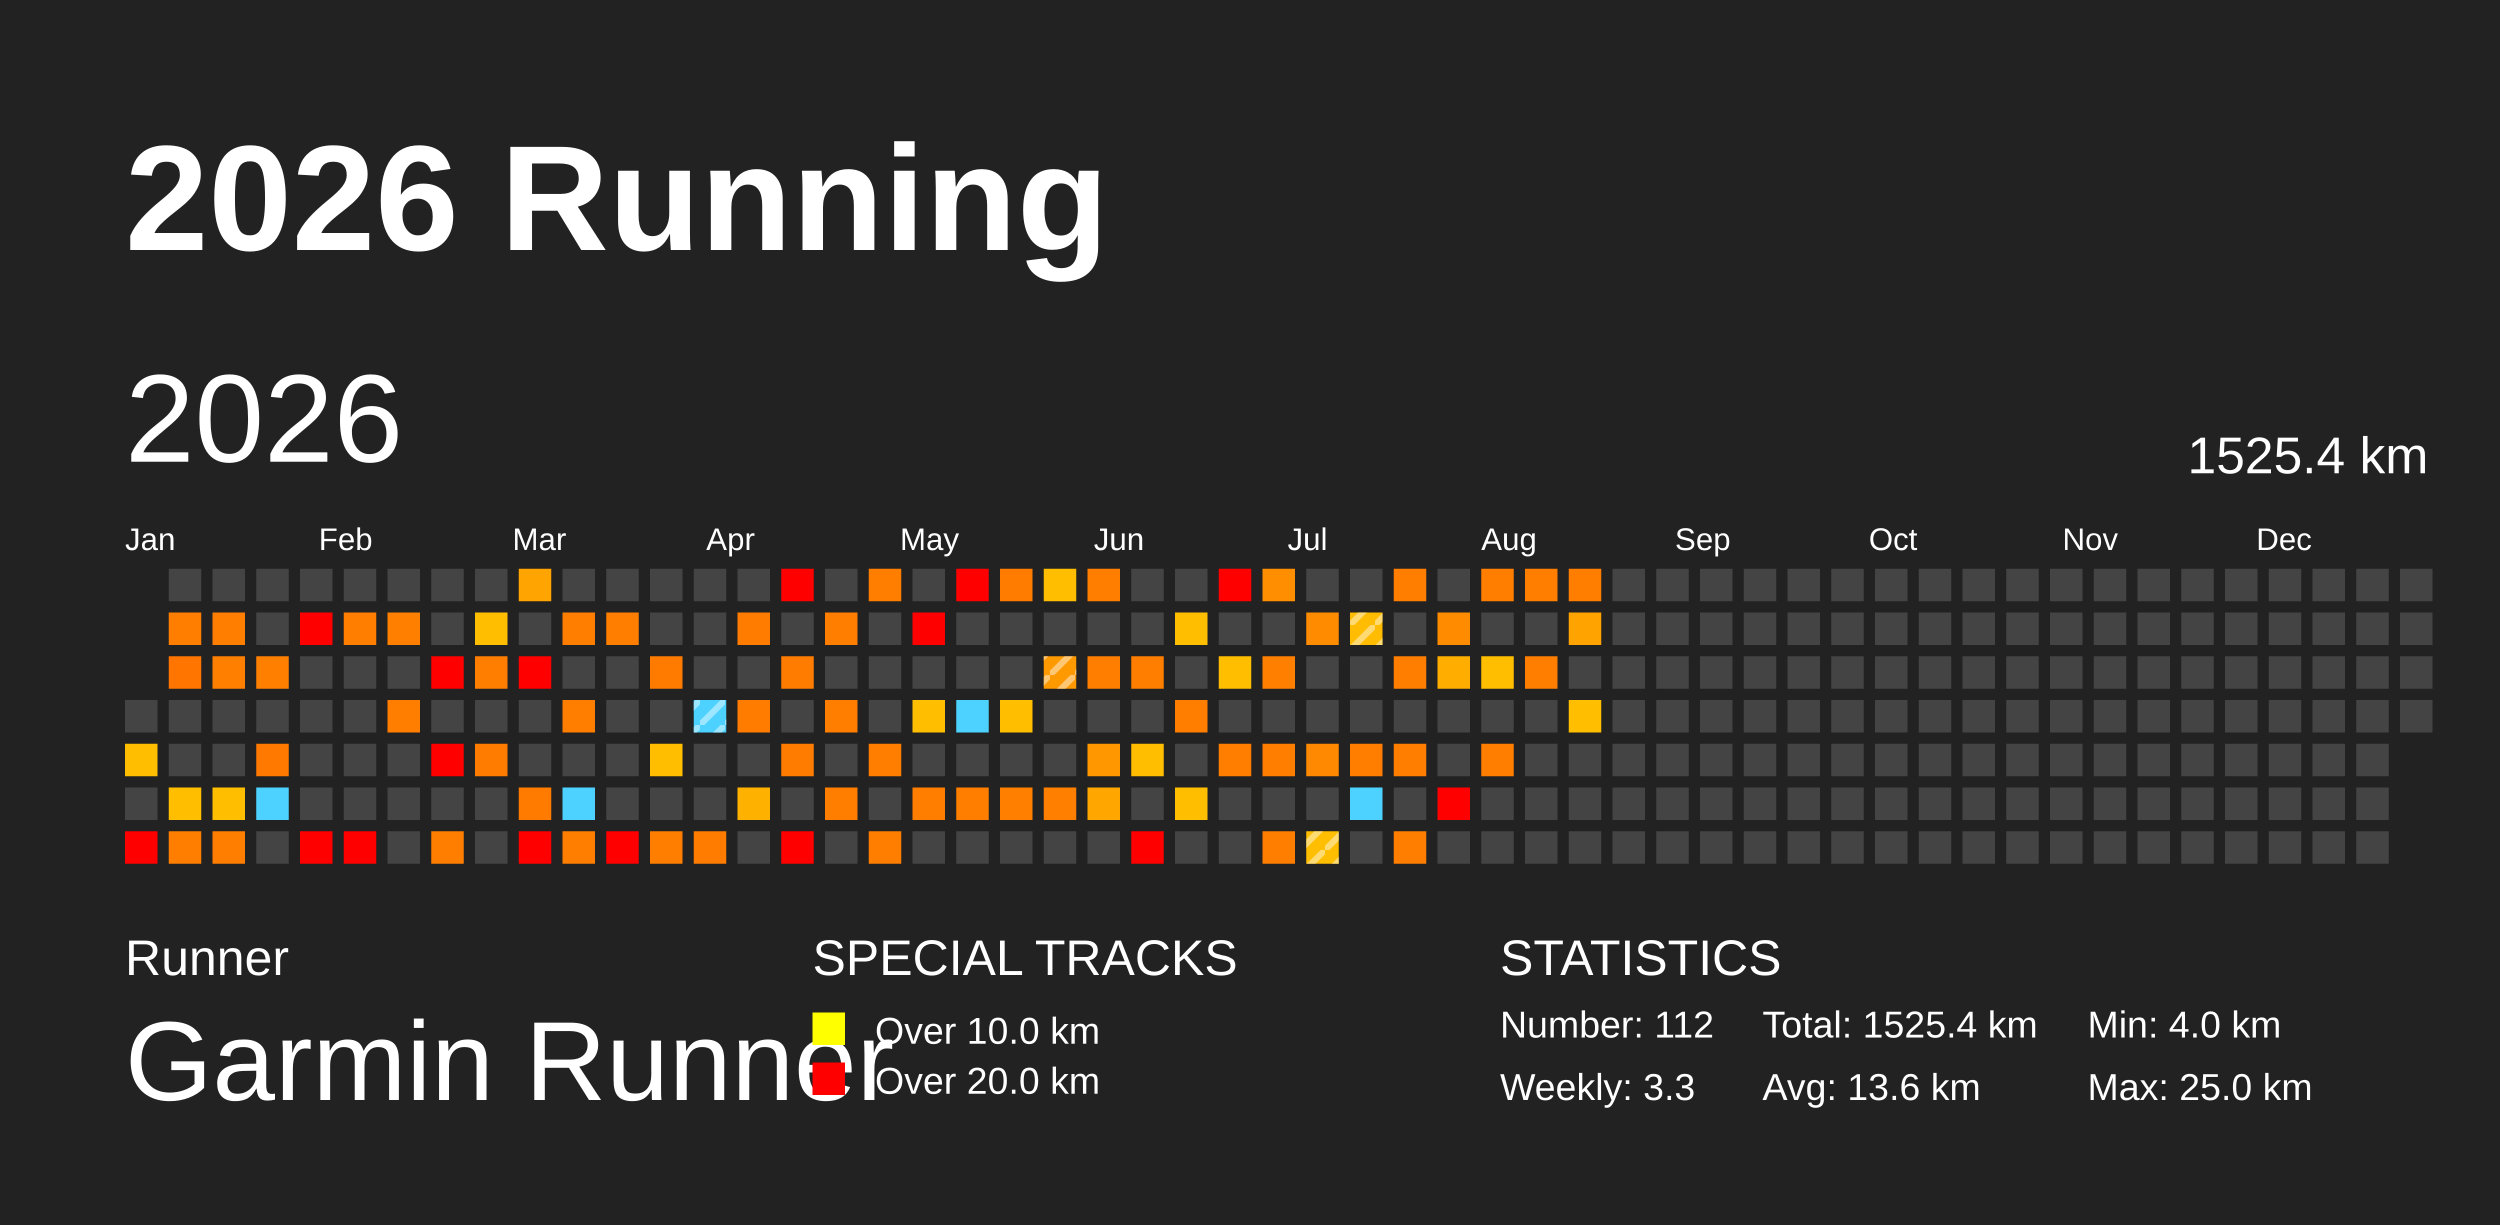
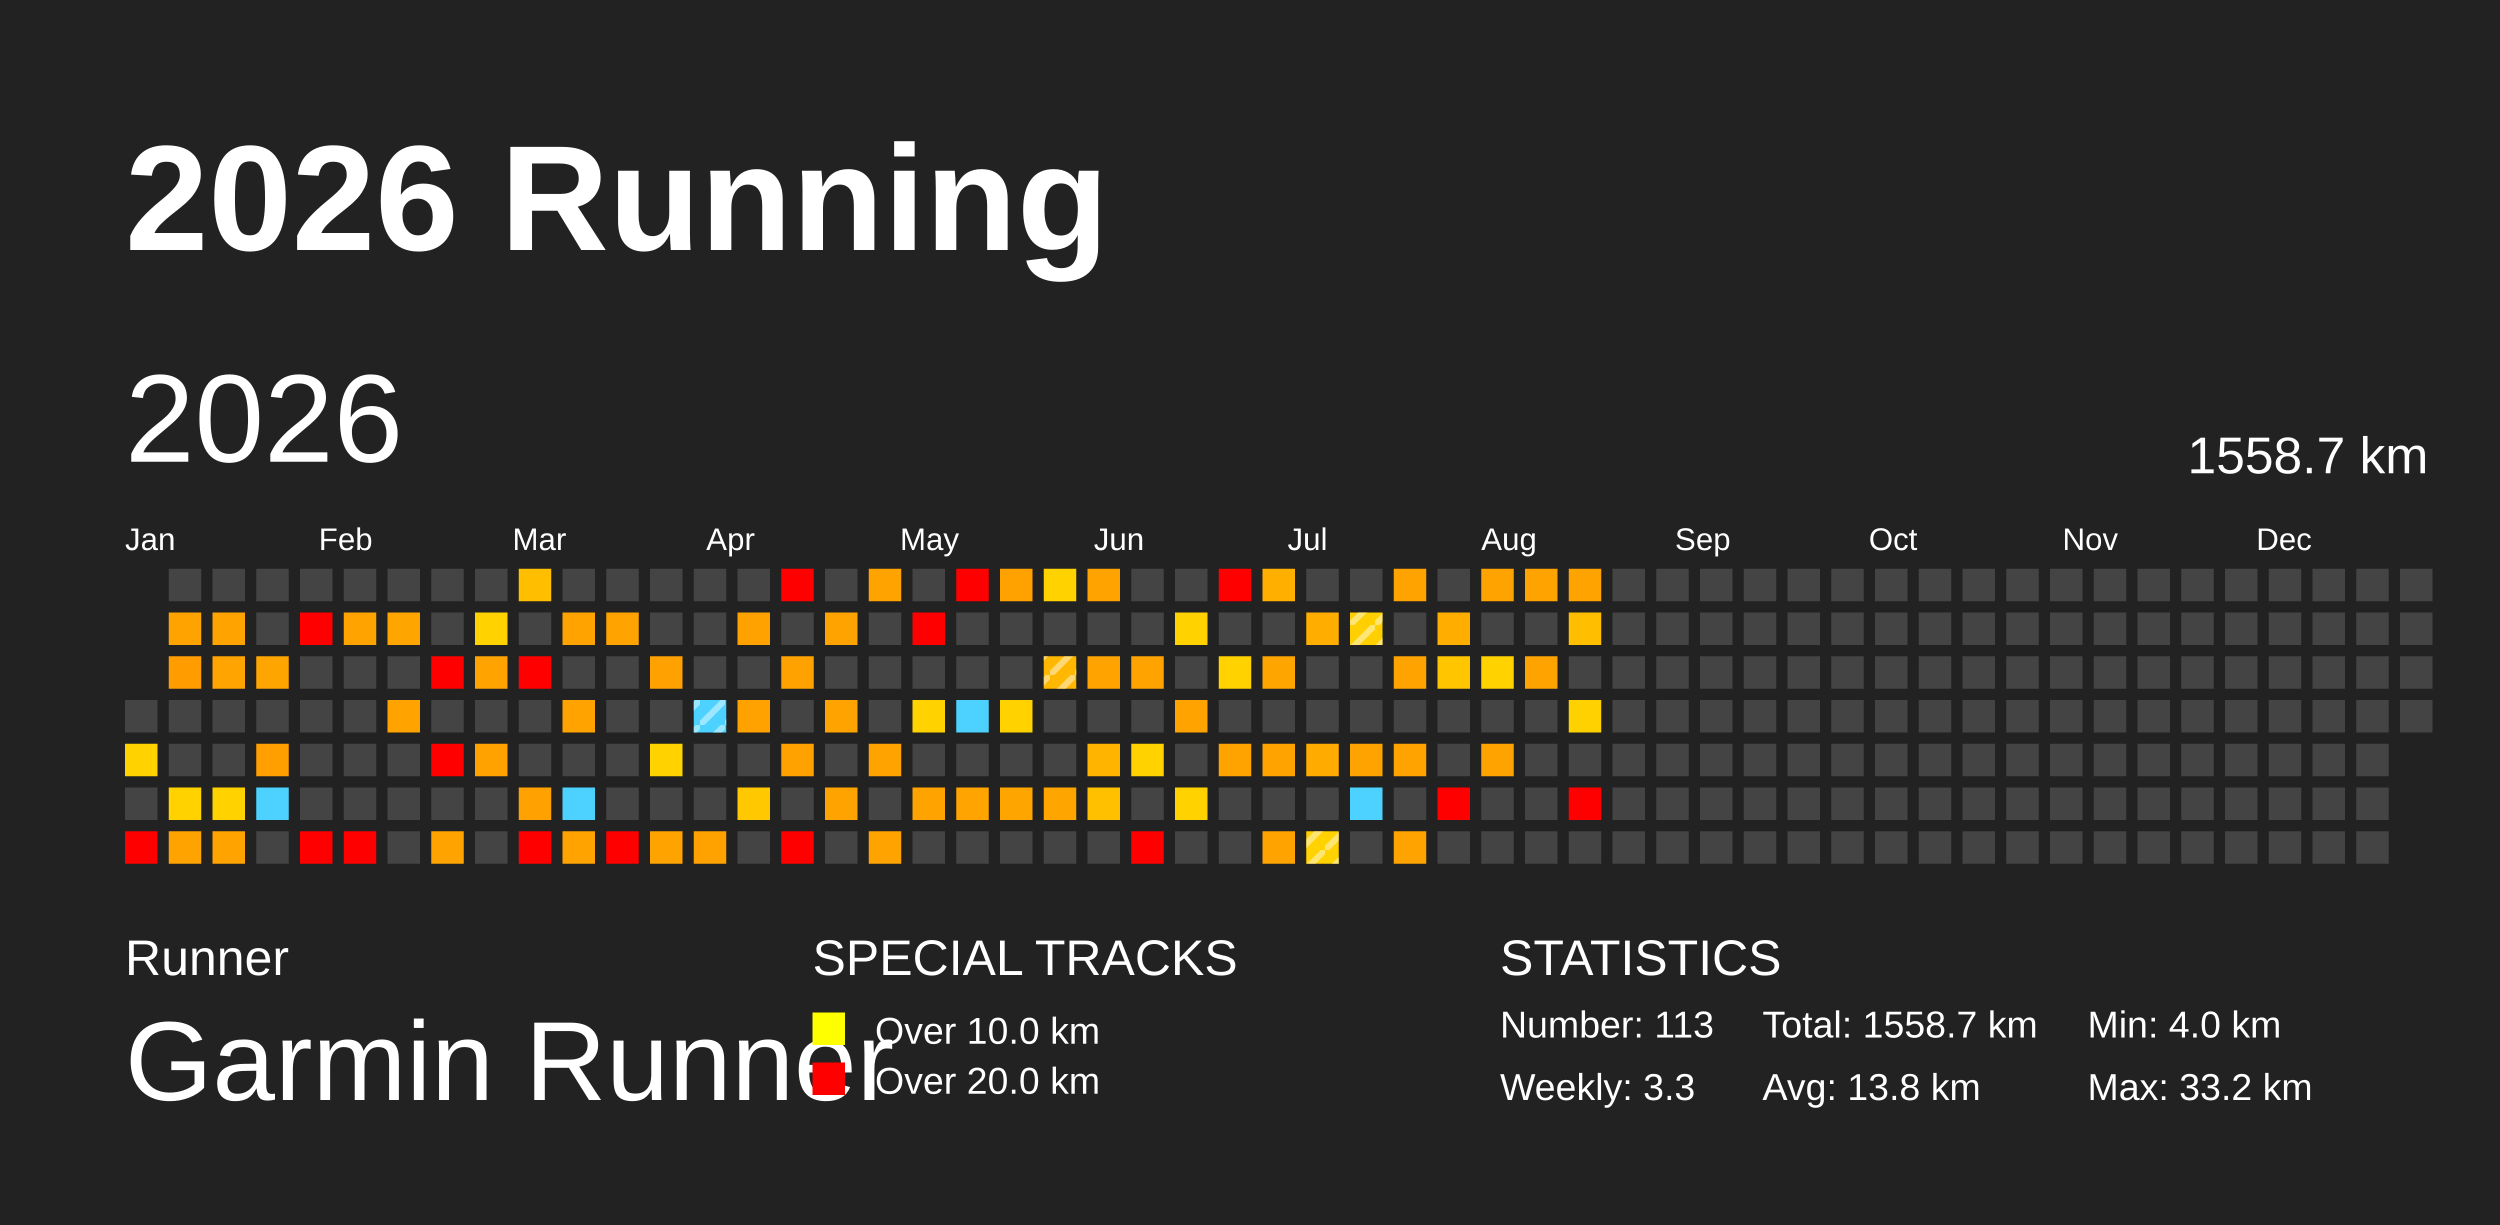
<svg xmlns="http://www.w3.org/2000/svg" baseProfile="full" height="98mm" version="1.1" viewBox="0,0,200,98" width="200mm">
  <defs>
    <pattern height="2" id="indoor-stripe" patternUnits="userSpaceOnUse" width="2">
      <line stroke="white" stroke-opacity="0.45" stroke-width="0.5" x1="0" x2="2" y1="2" y2="0" />
    </pattern>
  </defs>
  <rect fill="#222222" height="98" width="200" x="0" y="0" />
  <text fill="#FFFFFF" style="font-size:12px; font-family:Arial; font-weight:bold;" x="10" y="20">2026 Running</text>
  <text fill="#FFFFFF" style="font-size:4px; font-family:Arial" x="10" y="78">Runner</text>
  <text fill="#FFFFFF" style="font-size:9px; font-family:Arial" x="10" y="88">Garmin Runner</text>
  <text fill="#FFFFFF" style="font-size:4px; font-family:Arial" x="65" y="78">SPECIAL TRACKS</text>
  <rect fill="yellow" height="2.6" width="2.6" x="65" y="81" />
  <text fill="#FFFFFF" style="font-size:3px; font-family:Arial" x="70" y="83.5">Over 10.0 km</text>
  <rect fill="red" height="2.6" width="2.6" x="65" y="85" />
  <text fill="#FFFFFF" style="font-size:3px; font-family:Arial" x="70" y="87.5">Over 20.0 km</text>
  <text fill="#FFFFFF" style="font-size:4px; font-family:Arial" x="120" y="78">STATISTICS</text>
-   <text fill="#FFFFFF" style="font-size:3px; font-family:Arial" x="120" y="83">Number: 112</text>
+   <text fill="#FFFFFF" style="font-size:3px; font-family:Arial" x="120" y="83">Number: 113</text>
  <text fill="#FFFFFF" style="font-size:3px; font-family:Arial" x="120" y="88">Weekly: 3.3</text>
-   <text fill="#FFFFFF" style="font-size:3px; font-family:Arial" x="141" y="83">Total: 1525.4 km</text>
-   <text fill="#FFFFFF" style="font-size:3px; font-family:Arial" x="141" y="88">Avg: 13.6 km</text>
+   <text fill="#FFFFFF" style="font-size:3px; font-family:Arial" x="141" y="83">Total: 1558.7 km</text>
+   <text fill="#FFFFFF" style="font-size:3px; font-family:Arial" x="141" y="88">Avg: 13.8 km</text>
  <text fill="#FFFFFF" style="font-size:3px; font-family:Arial" x="167" y="83">Min: 4.0 km</text>
-   <text fill="#FFFFFF" style="font-size:3px; font-family:Arial" x="167" y="88">Max: 25.0 km</text>
+   <text fill="#FFFFFF" style="font-size:3px; font-family:Arial" x="167" y="88">Max: 33.2 km</text>
  <text dominant-baseline="hanging" fill="#FFFFFF" style="font-size:10.0px; font-family:Arial;" x="10" y="30">2026</text>
-   <text dominant-baseline="hanging" fill="#FFFFFF" style="font-size:4.125px; font-family:Arial;" x="175" y="35">1525.4 km</text>
+   <text dominant-baseline="hanging" fill="#FFFFFF" style="font-size:4.125px; font-family:Arial;" x="175" y="35">1558.7 km</text>
  <text fill="#FFFFFF" style="font-size:2.5px; font-family:Arial" x="10.0" y="44">Jan</text>
  <text fill="#FFFFFF" style="font-size:2.5px; font-family:Arial" x="25.5" y="44">Feb</text>
  <text fill="#FFFFFF" style="font-size:2.5px; font-family:Arial" x="41.0" y="44">Mar</text>
  <text fill="#FFFFFF" style="font-size:2.5px; font-family:Arial" x="56.5" y="44">Apr</text>
  <text fill="#FFFFFF" style="font-size:2.5px; font-family:Arial" x="72.0" y="44">May</text>
  <text fill="#FFFFFF" style="font-size:2.5px; font-family:Arial" x="87.5" y="44">Jun</text>
  <text fill="#FFFFFF" style="font-size:2.5px; font-family:Arial" x="103.0" y="44">Jul</text>
  <text fill="#FFFFFF" style="font-size:2.5px; font-family:Arial" x="118.5" y="44">Aug</text>
  <text fill="#FFFFFF" style="font-size:2.5px; font-family:Arial" x="134.0" y="44">Sep</text>
  <text fill="#FFFFFF" style="font-size:2.5px; font-family:Arial" x="149.5" y="44">Oct</text>
  <text fill="#FFFFFF" style="font-size:2.5px; font-family:Arial" x="165.0" y="44">Nov</text>
  <text fill="#FFFFFF" style="font-size:2.5px; font-family:Arial" x="180.5" y="44">Dec</text>
  <rect fill="#444444" height="2.6" width="2.6" x="10.0" y="56.0" />
-   <rect fill="#ffbf00" height="2.6" width="2.6" x="10.0" y="59.5" />
+   <rect fill="#ffd200" height="2.6" width="2.6" x="10.0" y="59.5" />
  <rect fill="#444444" height="2.6" width="2.6" x="10.0" y="63.0" />
  <rect fill="red" height="2.6" width="2.6" x="10.0" y="66.5" />
  <rect fill="#444444" height="2.6" width="2.6" x="13.5" y="45.5" />
-   <rect fill="#ff7e00" height="2.6" width="2.6" x="13.5" y="49.0" />
-   <rect fill="#ff7500" height="2.6" width="2.6" x="13.5" y="52.5" />
+   <rect fill="#ffa300" height="2.6" width="2.6" x="13.5" y="49.0" />
+   <rect fill="#ff9d00" height="2.6" width="2.6" x="13.5" y="52.5" />
  <rect fill="#444444" height="2.6" width="2.6" x="13.5" y="56.0" />
  <rect fill="#444444" height="2.6" width="2.6" x="13.5" y="59.5" />
-   <rect fill="#ffbf00" height="2.6" width="2.6" x="13.5" y="63.0" />
-   <rect fill="#ff7e00" height="2.6" width="2.6" x="13.5" y="66.5" />
+   <rect fill="#ffd200" height="2.6" width="2.6" x="13.5" y="63.0" />
+   <rect fill="#ffa300" height="2.6" width="2.6" x="13.5" y="66.5" />
  <rect fill="#444444" height="2.6" width="2.6" x="17.0" y="45.5" />
-   <rect fill="#ff7e00" height="2.6" width="2.6" x="17.0" y="49.0" />
-   <rect fill="#ff7f00" height="2.6" width="2.6" x="17.0" y="52.5" />
+   <rect fill="#ffa300" height="2.6" width="2.6" x="17.0" y="49.0" />
+   <rect fill="#ffa400" height="2.6" width="2.6" x="17.0" y="52.5" />
  <rect fill="#444444" height="2.6" width="2.6" x="17.0" y="56.0" />
  <rect fill="#444444" height="2.6" width="2.6" x="17.0" y="59.5" />
-   <rect fill="#ffbf00" height="2.6" width="2.6" x="17.0" y="63.0" />
-   <rect fill="#ff7e00" height="2.6" width="2.6" x="17.0" y="66.5" />
+   <rect fill="#ffd200" height="2.6" width="2.6" x="17.0" y="63.0" />
+   <rect fill="#ffa300" height="2.6" width="2.6" x="17.0" y="66.5" />
  <rect fill="#444444" height="2.6" width="2.6" x="20.5" y="45.5" />
  <rect fill="#444444" height="2.6" width="2.6" x="20.5" y="49.0" />
-   <rect fill="#ff8000" height="2.6" width="2.6" x="20.5" y="52.5" />
+   <rect fill="#ffa500" height="2.6" width="2.6" x="20.5" y="52.5" />
  <rect fill="#444444" height="2.6" width="2.6" x="20.5" y="56.0" />
-   <rect fill="#ff7900" height="2.6" width="2.6" x="20.5" y="59.5" />
+   <rect fill="#ffa000" height="2.6" width="2.6" x="20.5" y="59.5" />
  <rect fill="#4dd2ff" height="2.6" width="2.6" x="20.5" y="63.0" />
  <rect fill="#444444" height="2.6" width="2.6" x="20.5" y="66.5" />
  <rect fill="#444444" height="2.6" width="2.6" x="24.0" y="45.5" />
  <rect fill="red" height="2.6" width="2.6" x="24.0" y="49.0" />
  <rect fill="#444444" height="2.6" width="2.6" x="24.0" y="52.5" />
  <rect fill="#444444" height="2.6" width="2.6" x="24.0" y="56.0" />
  <rect fill="#444444" height="2.6" width="2.6" x="24.0" y="59.5" />
  <rect fill="#444444" height="2.6" width="2.6" x="24.0" y="63.0" />
  <rect fill="red" height="2.6" width="2.6" x="24.0" y="66.5" />
  <rect fill="#444444" height="2.6" width="2.6" x="27.5" y="45.5" />
-   <rect fill="#ff7e00" height="2.6" width="2.6" x="27.5" y="49.0" />
+   <rect fill="#ffa300" height="2.6" width="2.6" x="27.5" y="49.0" />
  <rect fill="#444444" height="2.6" width="2.6" x="27.5" y="52.5" />
  <rect fill="#444444" height="2.6" width="2.6" x="27.5" y="56.0" />
  <rect fill="#444444" height="2.6" width="2.6" x="27.5" y="59.5" />
  <rect fill="#444444" height="2.6" width="2.6" x="27.5" y="63.0" />
  <rect fill="red" height="2.6" width="2.6" x="27.5" y="66.5" />
  <rect fill="#444444" height="2.6" width="2.6" x="31.0" y="45.5" />
-   <rect fill="#ff8000" height="2.6" width="2.6" x="31.0" y="49.0" />
+   <rect fill="#ffa500" height="2.6" width="2.6" x="31.0" y="49.0" />
  <rect fill="#444444" height="2.6" width="2.6" x="31.0" y="52.5" />
-   <rect fill="#ff7e00" height="2.6" width="2.6" x="31.0" y="56.0" />
+   <rect fill="#ffa300" height="2.6" width="2.6" x="31.0" y="56.0" />
  <rect fill="#444444" height="2.6" width="2.6" x="31.0" y="59.5" />
  <rect fill="#444444" height="2.6" width="2.6" x="31.0" y="63.0" />
  <rect fill="#444444" height="2.6" width="2.6" x="31.0" y="66.5" />
  <rect fill="#444444" height="2.6" width="2.6" x="34.5" y="45.5" />
  <rect fill="#444444" height="2.6" width="2.6" x="34.5" y="49.0" />
  <rect fill="red" height="2.6" width="2.6" x="34.5" y="52.5" />
  <rect fill="#444444" height="2.6" width="2.6" x="34.5" y="56.0" />
  <rect fill="red" height="2.6" width="2.6" x="34.5" y="59.5" />
  <rect fill="#444444" height="2.6" width="2.6" x="34.5" y="63.0" />
-   <rect fill="#ff7e00" height="2.6" width="2.6" x="34.5" y="66.5" />
+   <rect fill="#ffa300" height="2.6" width="2.6" x="34.5" y="66.5" />
  <rect fill="#444444" height="2.6" width="2.6" x="38.0" y="45.5" />
-   <rect fill="#ffbf00" height="2.6" width="2.6" x="38.0" y="49.0" />
-   <rect fill="#ff7e00" height="2.6" width="2.6" x="38.0" y="52.5" />
+   <rect fill="#ffd200" height="2.6" width="2.6" x="38.0" y="49.0" />
+   <rect fill="#ffa300" height="2.6" width="2.6" x="38.0" y="52.5" />
  <rect fill="#444444" height="2.6" width="2.6" x="38.0" y="56.0" />
-   <rect fill="#ff7c00" height="2.6" width="2.6" x="38.0" y="59.5" />
+   <rect fill="#ffa200" height="2.6" width="2.6" x="38.0" y="59.5" />
  <rect fill="#444444" height="2.6" width="2.6" x="38.0" y="63.0" />
  <rect fill="#444444" height="2.6" width="2.6" x="38.0" y="66.5" />
-   <rect fill="#ffa400" height="2.6" width="2.6" x="41.5" y="45.5" />
+   <rect fill="#ffbf00" height="2.6" width="2.6" x="41.5" y="45.5" />
  <rect fill="#444444" height="2.6" width="2.6" x="41.5" y="49.0" />
  <rect fill="red" height="2.6" width="2.6" x="41.5" y="52.5" />
  <rect fill="#444444" height="2.6" width="2.6" x="41.5" y="56.0" />
  <rect fill="#444444" height="2.6" width="2.6" x="41.5" y="59.5" />
-   <rect fill="#ff7b00" height="2.6" width="2.6" x="41.5" y="63.0" />
+   <rect fill="#ffa100" height="2.6" width="2.6" x="41.5" y="63.0" />
  <rect fill="red" height="2.6" width="2.6" x="41.5" y="66.5" />
  <rect fill="#444444" height="2.6" width="2.6" x="45.0" y="45.5" />
-   <rect fill="#ff7e00" height="2.6" width="2.6" x="45.0" y="49.0" />
+   <rect fill="#ffa300" height="2.6" width="2.6" x="45.0" y="49.0" />
  <rect fill="#444444" height="2.6" width="2.6" x="45.0" y="52.5" />
-   <rect fill="#ff7e00" height="2.6" width="2.6" x="45.0" y="56.0" />
+   <rect fill="#ffa300" height="2.6" width="2.6" x="45.0" y="56.0" />
  <rect fill="#444444" height="2.6" width="2.6" x="45.0" y="59.5" />
  <rect fill="#4dd2ff" height="2.6" width="2.6" x="45.0" y="63.0" />
-   <rect fill="#ff7e00" height="2.6" width="2.6" x="45.0" y="66.5" />
+   <rect fill="#ffa300" height="2.6" width="2.6" x="45.0" y="66.5" />
  <rect fill="#444444" height="2.6" width="2.6" x="48.5" y="45.5" />
-   <rect fill="#ff7e00" height="2.6" width="2.6" x="48.5" y="49.0" />
+   <rect fill="#ffa300" height="2.6" width="2.6" x="48.5" y="49.0" />
  <rect fill="#444444" height="2.6" width="2.6" x="48.5" y="52.5" />
  <rect fill="#444444" height="2.6" width="2.6" x="48.5" y="56.0" />
  <rect fill="#444444" height="2.6" width="2.6" x="48.5" y="59.5" />
  <rect fill="#444444" height="2.6" width="2.6" x="48.5" y="63.0" />
  <rect fill="red" height="2.6" width="2.6" x="48.5" y="66.5" />
  <rect fill="#444444" height="2.6" width="2.6" x="52.0" y="45.5" />
  <rect fill="#444444" height="2.6" width="2.6" x="52.0" y="49.0" />
-   <rect fill="#ff7b00" height="2.6" width="2.6" x="52.0" y="52.5" />
+   <rect fill="#ffa100" height="2.6" width="2.6" x="52.0" y="52.5" />
  <rect fill="#444444" height="2.6" width="2.6" x="52.0" y="56.0" />
-   <rect fill="#ffbf00" height="2.6" width="2.6" x="52.0" y="59.5" />
+   <rect fill="#ffd200" height="2.6" width="2.6" x="52.0" y="59.5" />
  <rect fill="#444444" height="2.6" width="2.6" x="52.0" y="63.0" />
-   <rect fill="#ff7e00" height="2.6" width="2.6" x="52.0" y="66.5" />
+   <rect fill="#ffa300" height="2.6" width="2.6" x="52.0" y="66.5" />
  <rect fill="#444444" height="2.6" width="2.6" x="55.5" y="45.5" />
  <rect fill="#444444" height="2.6" width="2.6" x="55.5" y="49.0" />
  <rect fill="#444444" height="2.6" width="2.6" x="55.5" y="52.5" />
  <rect fill="#4dd2ff" height="2.6" width="2.6" x="55.5" y="56.0" />
  <rect fill="url(#indoor-stripe)" height="2.6" style="pointer-events: none;" width="2.6" x="55.5" y="56.0" />
  <rect fill="#444444" height="2.6" width="2.6" x="55.5" y="59.5" />
  <rect fill="#444444" height="2.6" width="2.6" x="55.5" y="63.0" />
-   <rect fill="#ff7c00" height="2.6" width="2.6" x="55.5" y="66.5" />
+   <rect fill="#ffa200" height="2.6" width="2.6" x="55.5" y="66.5" />
  <rect fill="#444444" height="2.6" width="2.6" x="59.0" y="45.5" />
-   <rect fill="#ff7c00" height="2.6" width="2.6" x="59.0" y="49.0" />
+   <rect fill="#ffa200" height="2.6" width="2.6" x="59.0" y="49.0" />
  <rect fill="#444444" height="2.6" width="2.6" x="59.0" y="52.5" />
-   <rect fill="#ff7c00" height="2.6" width="2.6" x="59.0" y="56.0" />
+   <rect fill="#ffa200" height="2.6" width="2.6" x="59.0" y="56.0" />
  <rect fill="#444444" height="2.6" width="2.6" x="59.0" y="59.5" />
-   <rect fill="#ffb100" height="2.6" width="2.6" x="59.0" y="63.0" />
+   <rect fill="#ffc800" height="2.6" width="2.6" x="59.0" y="63.0" />
  <rect fill="#444444" height="2.6" width="2.6" x="59.0" y="66.5" />
  <rect fill="red" height="2.6" width="2.6" x="62.5" y="45.5" />
  <rect fill="#444444" height="2.6" width="2.6" x="62.5" y="49.0" />
-   <rect fill="#ff7c00" height="2.6" width="2.6" x="62.5" y="52.5" />
+   <rect fill="#ffa200" height="2.6" width="2.6" x="62.5" y="52.5" />
  <rect fill="#444444" height="2.6" width="2.6" x="62.5" y="56.0" />
-   <rect fill="#ff7c00" height="2.6" width="2.6" x="62.5" y="59.5" />
+   <rect fill="#ffa200" height="2.6" width="2.6" x="62.5" y="59.5" />
  <rect fill="#444444" height="2.6" width="2.6" x="62.5" y="63.0" />
  <rect fill="red" height="2.6" width="2.6" x="62.5" y="66.5" />
  <rect fill="#444444" height="2.6" width="2.6" x="66.0" y="45.5" />
-   <rect fill="#ff7e00" height="2.6" width="2.6" x="66.0" y="49.0" />
+   <rect fill="#ffa300" height="2.6" width="2.6" x="66.0" y="49.0" />
  <rect fill="#444444" height="2.6" width="2.6" x="66.0" y="52.5" />
-   <rect fill="#ff7e00" height="2.6" width="2.6" x="66.0" y="56.0" />
+   <rect fill="#ffa300" height="2.6" width="2.6" x="66.0" y="56.0" />
  <rect fill="#444444" height="2.6" width="2.6" x="66.0" y="59.5" />
-   <rect fill="#ff7e00" height="2.6" width="2.6" x="66.0" y="63.0" />
+   <rect fill="#ffa300" height="2.6" width="2.6" x="66.0" y="63.0" />
  <rect fill="#444444" height="2.6" width="2.6" x="66.0" y="66.5" />
-   <rect fill="#ff7e00" height="2.6" width="2.6" x="69.5" y="45.5" />
+   <rect fill="#ffa300" height="2.6" width="2.6" x="69.5" y="45.5" />
  <rect fill="#444444" height="2.6" width="2.6" x="69.5" y="49.0" />
  <rect fill="#444444" height="2.6" width="2.6" x="69.5" y="52.5" />
  <rect fill="#444444" height="2.6" width="2.6" x="69.5" y="56.0" />
-   <rect fill="#ff7e00" height="2.6" width="2.6" x="69.5" y="59.5" />
+   <rect fill="#ffa300" height="2.6" width="2.6" x="69.5" y="59.5" />
  <rect fill="#444444" height="2.6" width="2.6" x="69.5" y="63.0" />
-   <rect fill="#ff7e00" height="2.6" width="2.6" x="69.5" y="66.5" />
+   <rect fill="#ffa300" height="2.6" width="2.6" x="69.5" y="66.5" />
  <rect fill="#444444" height="2.6" width="2.6" x="73.0" y="45.5" />
  <rect fill="red" height="2.6" width="2.6" x="73.0" y="49.0" />
  <rect fill="#444444" height="2.6" width="2.6" x="73.0" y="52.5" />
-   <rect fill="#ffbf00" height="2.6" width="2.6" x="73.0" y="56.0" />
+   <rect fill="#ffd200" height="2.6" width="2.6" x="73.0" y="56.0" />
  <rect fill="#444444" height="2.6" width="2.6" x="73.0" y="59.5" />
-   <rect fill="#ff7e00" height="2.6" width="2.6" x="73.0" y="63.0" />
+   <rect fill="#ffa300" height="2.6" width="2.6" x="73.0" y="63.0" />
  <rect fill="#444444" height="2.6" width="2.6" x="73.0" y="66.5" />
  <rect fill="red" height="2.6" width="2.6" x="76.5" y="45.5" />
  <rect fill="#444444" height="2.6" width="2.6" x="76.5" y="49.0" />
  <rect fill="#444444" height="2.6" width="2.6" x="76.5" y="52.5" />
  <rect fill="#4dd2ff" height="2.6" width="2.6" x="76.5" y="56.0" />
  <rect fill="#444444" height="2.6" width="2.6" x="76.5" y="59.5" />
-   <rect fill="#ff7e00" height="2.6" width="2.6" x="76.5" y="63.0" />
+   <rect fill="#ffa400" height="2.6" width="2.6" x="76.5" y="63.0" />
  <rect fill="#444444" height="2.6" width="2.6" x="76.5" y="66.5" />
-   <rect fill="#ff7c00" height="2.6" width="2.6" x="80.0" y="45.5" />
+   <rect fill="#ffa200" height="2.6" width="2.6" x="80.0" y="45.5" />
  <rect fill="#444444" height="2.6" width="2.6" x="80.0" y="49.0" />
  <rect fill="#444444" height="2.6" width="2.6" x="80.0" y="52.5" />
-   <rect fill="#ffbf00" height="2.6" width="2.6" x="80.0" y="56.0" />
+   <rect fill="#ffd200" height="2.6" width="2.6" x="80.0" y="56.0" />
  <rect fill="#444444" height="2.6" width="2.6" x="80.0" y="59.5" />
-   <rect fill="#ff7f00" height="2.6" width="2.6" x="80.0" y="63.0" />
+   <rect fill="#ffa500" height="2.6" width="2.6" x="80.0" y="63.0" />
  <rect fill="#444444" height="2.6" width="2.6" x="80.0" y="66.5" />
-   <rect fill="#ffbf00" height="2.6" width="2.6" x="83.5" y="45.5" />
+   <rect fill="#ffd200" height="2.6" width="2.6" x="83.5" y="45.5" />
  <rect fill="#444444" height="2.6" width="2.6" x="83.5" y="49.0" />
-   <rect fill="#ff9900" height="2.6" width="2.6" x="83.5" y="52.5" />
+   <rect fill="#ffb700" height="2.6" width="2.6" x="83.5" y="52.5" />
  <rect fill="url(#indoor-stripe)" height="2.6" style="pointer-events: none;" width="2.6" x="83.5" y="52.5" />
  <rect fill="#444444" height="2.6" width="2.6" x="83.5" y="56.0" />
  <rect fill="#444444" height="2.6" width="2.6" x="83.5" y="59.5" />
-   <rect fill="#ff8000" height="2.6" width="2.6" x="83.5" y="63.0" />
+   <rect fill="#ffa500" height="2.6" width="2.6" x="83.5" y="63.0" />
  <rect fill="#444444" height="2.6" width="2.6" x="83.5" y="66.5" />
-   <rect fill="#ff7e00" height="2.6" width="2.6" x="87.0" y="45.5" />
+   <rect fill="#ffa300" height="2.6" width="2.6" x="87.0" y="45.5" />
  <rect fill="#444444" height="2.6" width="2.6" x="87.0" y="49.0" />
-   <rect fill="#ff7e00" height="2.6" width="2.6" x="87.0" y="52.5" />
+   <rect fill="#ffa300" height="2.6" width="2.6" x="87.0" y="52.5" />
  <rect fill="#444444" height="2.6" width="2.6" x="87.0" y="56.0" />
-   <rect fill="#ff9700" height="2.6" width="2.6" x="87.0" y="59.5" />
-   <rect fill="#ffa600" height="2.6" width="2.6" x="87.0" y="63.0" />
+   <rect fill="#ffb500" height="2.6" width="2.6" x="87.0" y="59.5" />
+   <rect fill="#ffc000" height="2.6" width="2.6" x="87.0" y="63.0" />
  <rect fill="#444444" height="2.6" width="2.6" x="87.0" y="66.5" />
  <rect fill="#444444" height="2.6" width="2.6" x="90.5" y="45.5" />
  <rect fill="#444444" height="2.6" width="2.6" x="90.5" y="49.0" />
-   <rect fill="#ff7e00" height="2.6" width="2.6" x="90.5" y="52.5" />
+   <rect fill="#ffa300" height="2.6" width="2.6" x="90.5" y="52.5" />
  <rect fill="#444444" height="2.6" width="2.6" x="90.5" y="56.0" />
-   <rect fill="#ffbf00" height="2.6" width="2.6" x="90.5" y="59.5" />
+   <rect fill="#ffd200" height="2.6" width="2.6" x="90.5" y="59.5" />
  <rect fill="#444444" height="2.6" width="2.6" x="90.5" y="63.0" />
  <rect fill="red" height="2.6" width="2.6" x="90.5" y="66.5" />
  <rect fill="#444444" height="2.6" width="2.6" x="94.0" y="45.5" />
-   <rect fill="#ffbf00" height="2.6" width="2.6" x="94.0" y="49.0" />
+   <rect fill="#ffd200" height="2.6" width="2.6" x="94.0" y="49.0" />
  <rect fill="#444444" height="2.6" width="2.6" x="94.0" y="52.5" />
-   <rect fill="#ff7e00" height="2.6" width="2.6" x="94.0" y="56.0" />
+   <rect fill="#ffa300" height="2.6" width="2.6" x="94.0" y="56.0" />
  <rect fill="#444444" height="2.6" width="2.6" x="94.0" y="59.5" />
-   <rect fill="#ffbf00" height="2.6" width="2.6" x="94.0" y="63.0" />
+   <rect fill="#ffd200" height="2.6" width="2.6" x="94.0" y="63.0" />
  <rect fill="#444444" height="2.6" width="2.6" x="94.0" y="66.5" />
  <rect fill="red" height="2.6" width="2.6" x="97.5" y="45.5" />
  <rect fill="#444444" height="2.6" width="2.6" x="97.5" y="49.0" />
-   <rect fill="#ffbf00" height="2.6" width="2.6" x="97.5" y="52.5" />
+   <rect fill="#ffd200" height="2.6" width="2.6" x="97.5" y="52.5" />
  <rect fill="#444444" height="2.6" width="2.6" x="97.5" y="56.0" />
-   <rect fill="#ff7e00" height="2.6" width="2.6" x="97.5" y="59.5" />
+   <rect fill="#ffa300" height="2.6" width="2.6" x="97.5" y="59.5" />
  <rect fill="#444444" height="2.6" width="2.6" x="97.5" y="63.0" />
  <rect fill="#444444" height="2.6" width="2.6" x="97.5" y="66.5" />
-   <rect fill="#ff8e00" height="2.6" width="2.6" x="101.0" y="45.5" />
+   <rect fill="#ffaf00" height="2.6" width="2.6" x="101.0" y="45.5" />
  <rect fill="#444444" height="2.6" width="2.6" x="101.0" y="49.0" />
-   <rect fill="#ff8000" height="2.6" width="2.6" x="101.0" y="52.5" />
+   <rect fill="#ffa500" height="2.6" width="2.6" x="101.0" y="52.5" />
  <rect fill="#444444" height="2.6" width="2.6" x="101.0" y="56.0" />
-   <rect fill="#ff7e00" height="2.6" width="2.6" x="101.0" y="59.5" />
+   <rect fill="#ffa300" height="2.6" width="2.6" x="101.0" y="59.5" />
  <rect fill="#444444" height="2.6" width="2.6" x="101.0" y="63.0" />
-   <rect fill="#ff7e00" height="2.6" width="2.6" x="101.0" y="66.5" />
+   <rect fill="#ffa300" height="2.6" width="2.6" x="101.0" y="66.5" />
  <rect fill="#444444" height="2.6" width="2.6" x="104.5" y="45.5" />
-   <rect fill="#ff8c00" height="2.6" width="2.6" x="104.5" y="49.0" />
+   <rect fill="#ffae00" height="2.6" width="2.6" x="104.5" y="49.0" />
  <rect fill="#444444" height="2.6" width="2.6" x="104.5" y="52.5" />
  <rect fill="#444444" height="2.6" width="2.6" x="104.5" y="56.0" />
-   <rect fill="#ff8900" height="2.6" width="2.6" x="104.5" y="59.5" />
+   <rect fill="#ffab00" height="2.6" width="2.6" x="104.5" y="59.5" />
  <rect fill="#444444" height="2.6" width="2.6" x="104.5" y="63.0" />
-   <rect fill="#ffbf00" height="2.6" width="2.6" x="104.5" y="66.5" />
+   <rect fill="#ffd200" height="2.6" width="2.6" x="104.5" y="66.5" />
  <rect fill="url(#indoor-stripe)" height="2.6" style="pointer-events: none;" width="2.6" x="104.5" y="66.5" />
  <rect fill="#444444" height="2.6" width="2.6" x="108.0" y="45.5" />
-   <rect fill="#ffbc00" height="2.6" width="2.6" x="108.0" y="49.0" />
+   <rect fill="#ffcf00" height="2.6" width="2.6" x="108.0" y="49.0" />
  <rect fill="url(#indoor-stripe)" height="2.6" style="pointer-events: none;" width="2.6" x="108.0" y="49.0" />
  <rect fill="#444444" height="2.6" width="2.6" x="108.0" y="52.5" />
  <rect fill="#444444" height="2.6" width="2.6" x="108.0" y="56.0" />
-   <rect fill="#ff7e00" height="2.6" width="2.6" x="108.0" y="59.5" />
+   <rect fill="#ffa300" height="2.6" width="2.6" x="108.0" y="59.5" />
  <rect fill="#4dd2ff" height="2.6" width="2.6" x="108.0" y="63.0" />
  <rect fill="#444444" height="2.6" width="2.6" x="108.0" y="66.5" />
-   <rect fill="#ff7e00" height="2.6" width="2.6" x="111.5" y="45.5" />
+   <rect fill="#ffa300" height="2.6" width="2.6" x="111.5" y="45.5" />
  <rect fill="#444444" height="2.6" width="2.6" x="111.5" y="49.0" />
-   <rect fill="#ff7e00" height="2.6" width="2.6" x="111.5" y="52.5" />
+   <rect fill="#ffa300" height="2.6" width="2.6" x="111.5" y="52.5" />
  <rect fill="#444444" height="2.6" width="2.6" x="111.5" y="56.0" />
-   <rect fill="#ff7e00" height="2.6" width="2.6" x="111.5" y="59.5" />
+   <rect fill="#ffa300" height="2.6" width="2.6" x="111.5" y="59.5" />
  <rect fill="#444444" height="2.6" width="2.6" x="111.5" y="63.0" />
-   <rect fill="#ff7e00" height="2.6" width="2.6" x="111.5" y="66.5" />
+   <rect fill="#ffa300" height="2.6" width="2.6" x="111.5" y="66.5" />
  <rect fill="#444444" height="2.6" width="2.6" x="115.0" y="45.5" />
-   <rect fill="#ff8c00" height="2.6" width="2.6" x="115.0" y="49.0" />
-   <rect fill="#ffae00" height="2.6" width="2.6" x="115.0" y="52.5" />
+   <rect fill="#ffae00" height="2.6" width="2.6" x="115.0" y="49.0" />
+   <rect fill="#ffc600" height="2.6" width="2.6" x="115.0" y="52.5" />
  <rect fill="#444444" height="2.6" width="2.6" x="115.0" y="56.0" />
  <rect fill="#444444" height="2.6" width="2.6" x="115.0" y="59.5" />
  <rect fill="red" height="2.6" width="2.6" x="115.0" y="63.0" />
  <rect fill="#444444" height="2.6" width="2.6" x="115.0" y="66.5" />
-   <rect fill="#ff7e00" height="2.6" width="2.6" x="118.5" y="45.5" />
+   <rect fill="#ffa300" height="2.6" width="2.6" x="118.5" y="45.5" />
  <rect fill="#444444" height="2.6" width="2.6" x="118.5" y="49.0" />
-   <rect fill="#ffbf00" height="2.6" width="2.6" x="118.5" y="52.5" />
+   <rect fill="#ffd200" height="2.6" width="2.6" x="118.5" y="52.5" />
  <rect fill="#444444" height="2.6" width="2.6" x="118.5" y="56.0" />
-   <rect fill="#ff7e00" height="2.6" width="2.6" x="118.5" y="59.5" />
+   <rect fill="#ffa300" height="2.6" width="2.6" x="118.5" y="59.5" />
  <rect fill="#444444" height="2.6" width="2.6" x="118.5" y="63.0" />
  <rect fill="#444444" height="2.6" width="2.6" x="118.5" y="66.5" />
-   <rect fill="#ff7e00" height="2.6" width="2.6" x="122.0" y="45.5" />
+   <rect fill="#ffa300" height="2.6" width="2.6" x="122.0" y="45.5" />
  <rect fill="#444444" height="2.6" width="2.6" x="122.0" y="49.0" />
-   <rect fill="#ff7e00" height="2.6" width="2.6" x="122.0" y="52.5" />
+   <rect fill="#ffa300" height="2.6" width="2.6" x="122.0" y="52.5" />
  <rect fill="#444444" height="2.6" width="2.6" x="122.0" y="56.0" />
  <rect fill="#444444" height="2.6" width="2.6" x="122.0" y="59.5" />
  <rect fill="#444444" height="2.6" width="2.6" x="122.0" y="63.0" />
  <rect fill="#444444" height="2.6" width="2.6" x="122.0" y="66.5" />
-   <rect fill="#ff7e00" height="2.6" width="2.6" x="125.5" y="45.5" />
-   <rect fill="#ffa300" height="2.6" width="2.6" x="125.5" y="49.0" />
+   <rect fill="#ffa300" height="2.6" width="2.6" x="125.5" y="45.5" />
+   <rect fill="#ffbe00" height="2.6" width="2.6" x="125.5" y="49.0" />
  <rect fill="#444444" height="2.6" width="2.6" x="125.5" y="52.5" />
-   <rect fill="#ffbe00" height="2.6" width="2.6" x="125.5" y="56.0" />
+   <rect fill="#ffd100" height="2.6" width="2.6" x="125.5" y="56.0" />
  <rect fill="#444444" height="2.6" width="2.6" x="125.5" y="59.5" />
-   <rect fill="#444444" height="2.6" width="2.6" x="125.5" y="63.0" />
+   <rect fill="red" height="2.6" width="2.6" x="125.5" y="63.0" />
  <rect fill="#444444" height="2.6" width="2.6" x="125.5" y="66.5" />
  <rect fill="#444444" height="2.6" width="2.6" x="129.0" y="45.5" />
  <rect fill="#444444" height="2.6" width="2.6" x="129.0" y="49.0" />
  <rect fill="#444444" height="2.6" width="2.6" x="129.0" y="52.5" />
  <rect fill="#444444" height="2.6" width="2.6" x="129.0" y="56.0" />
  <rect fill="#444444" height="2.6" width="2.6" x="129.0" y="59.5" />
  <rect fill="#444444" height="2.6" width="2.6" x="129.0" y="63.0" />
  <rect fill="#444444" height="2.6" width="2.6" x="129.0" y="66.5" />
  <rect fill="#444444" height="2.6" width="2.6" x="132.5" y="45.5" />
  <rect fill="#444444" height="2.6" width="2.6" x="132.5" y="49.0" />
  <rect fill="#444444" height="2.6" width="2.6" x="132.5" y="52.5" />
  <rect fill="#444444" height="2.6" width="2.6" x="132.5" y="56.0" />
  <rect fill="#444444" height="2.6" width="2.6" x="132.5" y="59.5" />
  <rect fill="#444444" height="2.6" width="2.6" x="132.5" y="63.0" />
  <rect fill="#444444" height="2.6" width="2.6" x="132.5" y="66.5" />
  <rect fill="#444444" height="2.6" width="2.6" x="136.0" y="45.5" />
  <rect fill="#444444" height="2.6" width="2.6" x="136.0" y="49.0" />
  <rect fill="#444444" height="2.6" width="2.6" x="136.0" y="52.5" />
  <rect fill="#444444" height="2.6" width="2.6" x="136.0" y="56.0" />
  <rect fill="#444444" height="2.6" width="2.6" x="136.0" y="59.5" />
  <rect fill="#444444" height="2.6" width="2.6" x="136.0" y="63.0" />
  <rect fill="#444444" height="2.6" width="2.6" x="136.0" y="66.5" />
  <rect fill="#444444" height="2.6" width="2.6" x="139.5" y="45.5" />
  <rect fill="#444444" height="2.6" width="2.6" x="139.5" y="49.0" />
  <rect fill="#444444" height="2.6" width="2.6" x="139.5" y="52.5" />
  <rect fill="#444444" height="2.6" width="2.6" x="139.5" y="56.0" />
  <rect fill="#444444" height="2.6" width="2.6" x="139.5" y="59.5" />
  <rect fill="#444444" height="2.6" width="2.6" x="139.5" y="63.0" />
  <rect fill="#444444" height="2.6" width="2.6" x="139.5" y="66.5" />
  <rect fill="#444444" height="2.6" width="2.6" x="143.0" y="45.5" />
  <rect fill="#444444" height="2.6" width="2.6" x="143.0" y="49.0" />
  <rect fill="#444444" height="2.6" width="2.6" x="143.0" y="52.5" />
  <rect fill="#444444" height="2.6" width="2.6" x="143.0" y="56.0" />
  <rect fill="#444444" height="2.6" width="2.6" x="143.0" y="59.5" />
  <rect fill="#444444" height="2.6" width="2.6" x="143.0" y="63.0" />
  <rect fill="#444444" height="2.6" width="2.6" x="143.0" y="66.5" />
  <rect fill="#444444" height="2.6" width="2.6" x="146.5" y="45.5" />
  <rect fill="#444444" height="2.6" width="2.6" x="146.5" y="49.0" />
  <rect fill="#444444" height="2.6" width="2.6" x="146.5" y="52.5" />
  <rect fill="#444444" height="2.6" width="2.6" x="146.5" y="56.0" />
  <rect fill="#444444" height="2.6" width="2.6" x="146.5" y="59.5" />
  <rect fill="#444444" height="2.6" width="2.6" x="146.5" y="63.0" />
  <rect fill="#444444" height="2.6" width="2.6" x="146.5" y="66.5" />
  <rect fill="#444444" height="2.6" width="2.6" x="150.0" y="45.5" />
  <rect fill="#444444" height="2.6" width="2.6" x="150.0" y="49.0" />
  <rect fill="#444444" height="2.6" width="2.6" x="150.0" y="52.5" />
  <rect fill="#444444" height="2.6" width="2.6" x="150.0" y="56.0" />
  <rect fill="#444444" height="2.6" width="2.6" x="150.0" y="59.5" />
  <rect fill="#444444" height="2.6" width="2.6" x="150.0" y="63.0" />
  <rect fill="#444444" height="2.6" width="2.6" x="150.0" y="66.5" />
  <rect fill="#444444" height="2.6" width="2.6" x="153.5" y="45.5" />
  <rect fill="#444444" height="2.6" width="2.6" x="153.5" y="49.0" />
  <rect fill="#444444" height="2.6" width="2.6" x="153.5" y="52.5" />
  <rect fill="#444444" height="2.6" width="2.6" x="153.5" y="56.0" />
  <rect fill="#444444" height="2.6" width="2.6" x="153.5" y="59.5" />
  <rect fill="#444444" height="2.6" width="2.6" x="153.5" y="63.0" />
  <rect fill="#444444" height="2.6" width="2.6" x="153.5" y="66.5" />
  <rect fill="#444444" height="2.6" width="2.6" x="157.0" y="45.5" />
  <rect fill="#444444" height="2.6" width="2.6" x="157.0" y="49.0" />
  <rect fill="#444444" height="2.6" width="2.6" x="157.0" y="52.5" />
  <rect fill="#444444" height="2.6" width="2.6" x="157.0" y="56.0" />
  <rect fill="#444444" height="2.6" width="2.6" x="157.0" y="59.5" />
  <rect fill="#444444" height="2.6" width="2.6" x="157.0" y="63.0" />
  <rect fill="#444444" height="2.6" width="2.6" x="157.0" y="66.5" />
  <rect fill="#444444" height="2.6" width="2.6" x="160.5" y="45.5" />
  <rect fill="#444444" height="2.6" width="2.6" x="160.5" y="49.0" />
  <rect fill="#444444" height="2.6" width="2.6" x="160.5" y="52.5" />
  <rect fill="#444444" height="2.6" width="2.6" x="160.5" y="56.0" />
  <rect fill="#444444" height="2.6" width="2.6" x="160.5" y="59.5" />
  <rect fill="#444444" height="2.6" width="2.6" x="160.5" y="63.0" />
  <rect fill="#444444" height="2.6" width="2.6" x="160.5" y="66.5" />
  <rect fill="#444444" height="2.6" width="2.6" x="164.0" y="45.5" />
  <rect fill="#444444" height="2.6" width="2.6" x="164.0" y="49.0" />
  <rect fill="#444444" height="2.6" width="2.6" x="164.0" y="52.5" />
  <rect fill="#444444" height="2.6" width="2.6" x="164.0" y="56.0" />
  <rect fill="#444444" height="2.6" width="2.6" x="164.0" y="59.5" />
  <rect fill="#444444" height="2.6" width="2.6" x="164.0" y="63.0" />
  <rect fill="#444444" height="2.6" width="2.6" x="164.0" y="66.5" />
  <rect fill="#444444" height="2.6" width="2.6" x="167.5" y="45.5" />
  <rect fill="#444444" height="2.6" width="2.6" x="167.5" y="49.0" />
  <rect fill="#444444" height="2.6" width="2.6" x="167.5" y="52.5" />
  <rect fill="#444444" height="2.6" width="2.6" x="167.5" y="56.0" />
  <rect fill="#444444" height="2.6" width="2.6" x="167.5" y="59.5" />
  <rect fill="#444444" height="2.6" width="2.6" x="167.5" y="63.0" />
  <rect fill="#444444" height="2.6" width="2.6" x="167.5" y="66.5" />
  <rect fill="#444444" height="2.6" width="2.6" x="171.0" y="45.5" />
  <rect fill="#444444" height="2.6" width="2.6" x="171.0" y="49.0" />
  <rect fill="#444444" height="2.6" width="2.6" x="171.0" y="52.5" />
  <rect fill="#444444" height="2.6" width="2.6" x="171.0" y="56.0" />
  <rect fill="#444444" height="2.6" width="2.6" x="171.0" y="59.5" />
  <rect fill="#444444" height="2.6" width="2.6" x="171.0" y="63.0" />
  <rect fill="#444444" height="2.6" width="2.6" x="171.0" y="66.5" />
  <rect fill="#444444" height="2.6" width="2.6" x="174.5" y="45.5" />
  <rect fill="#444444" height="2.6" width="2.6" x="174.5" y="49.0" />
  <rect fill="#444444" height="2.6" width="2.6" x="174.5" y="52.5" />
  <rect fill="#444444" height="2.6" width="2.6" x="174.5" y="56.0" />
  <rect fill="#444444" height="2.6" width="2.6" x="174.5" y="59.5" />
  <rect fill="#444444" height="2.6" width="2.6" x="174.5" y="63.0" />
  <rect fill="#444444" height="2.6" width="2.6" x="174.5" y="66.5" />
  <rect fill="#444444" height="2.6" width="2.6" x="178.0" y="45.5" />
  <rect fill="#444444" height="2.6" width="2.6" x="178.0" y="49.0" />
  <rect fill="#444444" height="2.6" width="2.6" x="178.0" y="52.5" />
  <rect fill="#444444" height="2.6" width="2.6" x="178.0" y="56.0" />
  <rect fill="#444444" height="2.6" width="2.6" x="178.0" y="59.5" />
  <rect fill="#444444" height="2.6" width="2.6" x="178.0" y="63.0" />
  <rect fill="#444444" height="2.6" width="2.6" x="178.0" y="66.5" />
  <rect fill="#444444" height="2.6" width="2.6" x="181.5" y="45.5" />
  <rect fill="#444444" height="2.6" width="2.6" x="181.5" y="49.0" />
  <rect fill="#444444" height="2.6" width="2.6" x="181.5" y="52.5" />
  <rect fill="#444444" height="2.6" width="2.6" x="181.5" y="56.0" />
  <rect fill="#444444" height="2.6" width="2.6" x="181.5" y="59.5" />
  <rect fill="#444444" height="2.6" width="2.6" x="181.5" y="63.0" />
  <rect fill="#444444" height="2.6" width="2.6" x="181.5" y="66.5" />
  <rect fill="#444444" height="2.6" width="2.6" x="185.0" y="45.5" />
  <rect fill="#444444" height="2.6" width="2.6" x="185.0" y="49.0" />
  <rect fill="#444444" height="2.6" width="2.6" x="185.0" y="52.5" />
  <rect fill="#444444" height="2.6" width="2.6" x="185.0" y="56.0" />
  <rect fill="#444444" height="2.6" width="2.6" x="185.0" y="59.5" />
  <rect fill="#444444" height="2.6" width="2.6" x="185.0" y="63.0" />
  <rect fill="#444444" height="2.6" width="2.6" x="185.0" y="66.5" />
  <rect fill="#444444" height="2.6" width="2.6" x="188.5" y="45.5" />
  <rect fill="#444444" height="2.6" width="2.6" x="188.5" y="49.0" />
  <rect fill="#444444" height="2.6" width="2.6" x="188.5" y="52.5" />
  <rect fill="#444444" height="2.6" width="2.6" x="188.5" y="56.0" />
  <rect fill="#444444" height="2.6" width="2.6" x="188.5" y="59.5" />
  <rect fill="#444444" height="2.6" width="2.6" x="188.5" y="63.0" />
  <rect fill="#444444" height="2.6" width="2.6" x="188.5" y="66.5" />
  <rect fill="#444444" height="2.6" width="2.6" x="192.0" y="45.5" />
  <rect fill="#444444" height="2.6" width="2.6" x="192.0" y="49.0" />
  <rect fill="#444444" height="2.6" width="2.6" x="192.0" y="52.5" />
  <rect fill="#444444" height="2.6" width="2.6" x="192.0" y="56.0" />
</svg>
